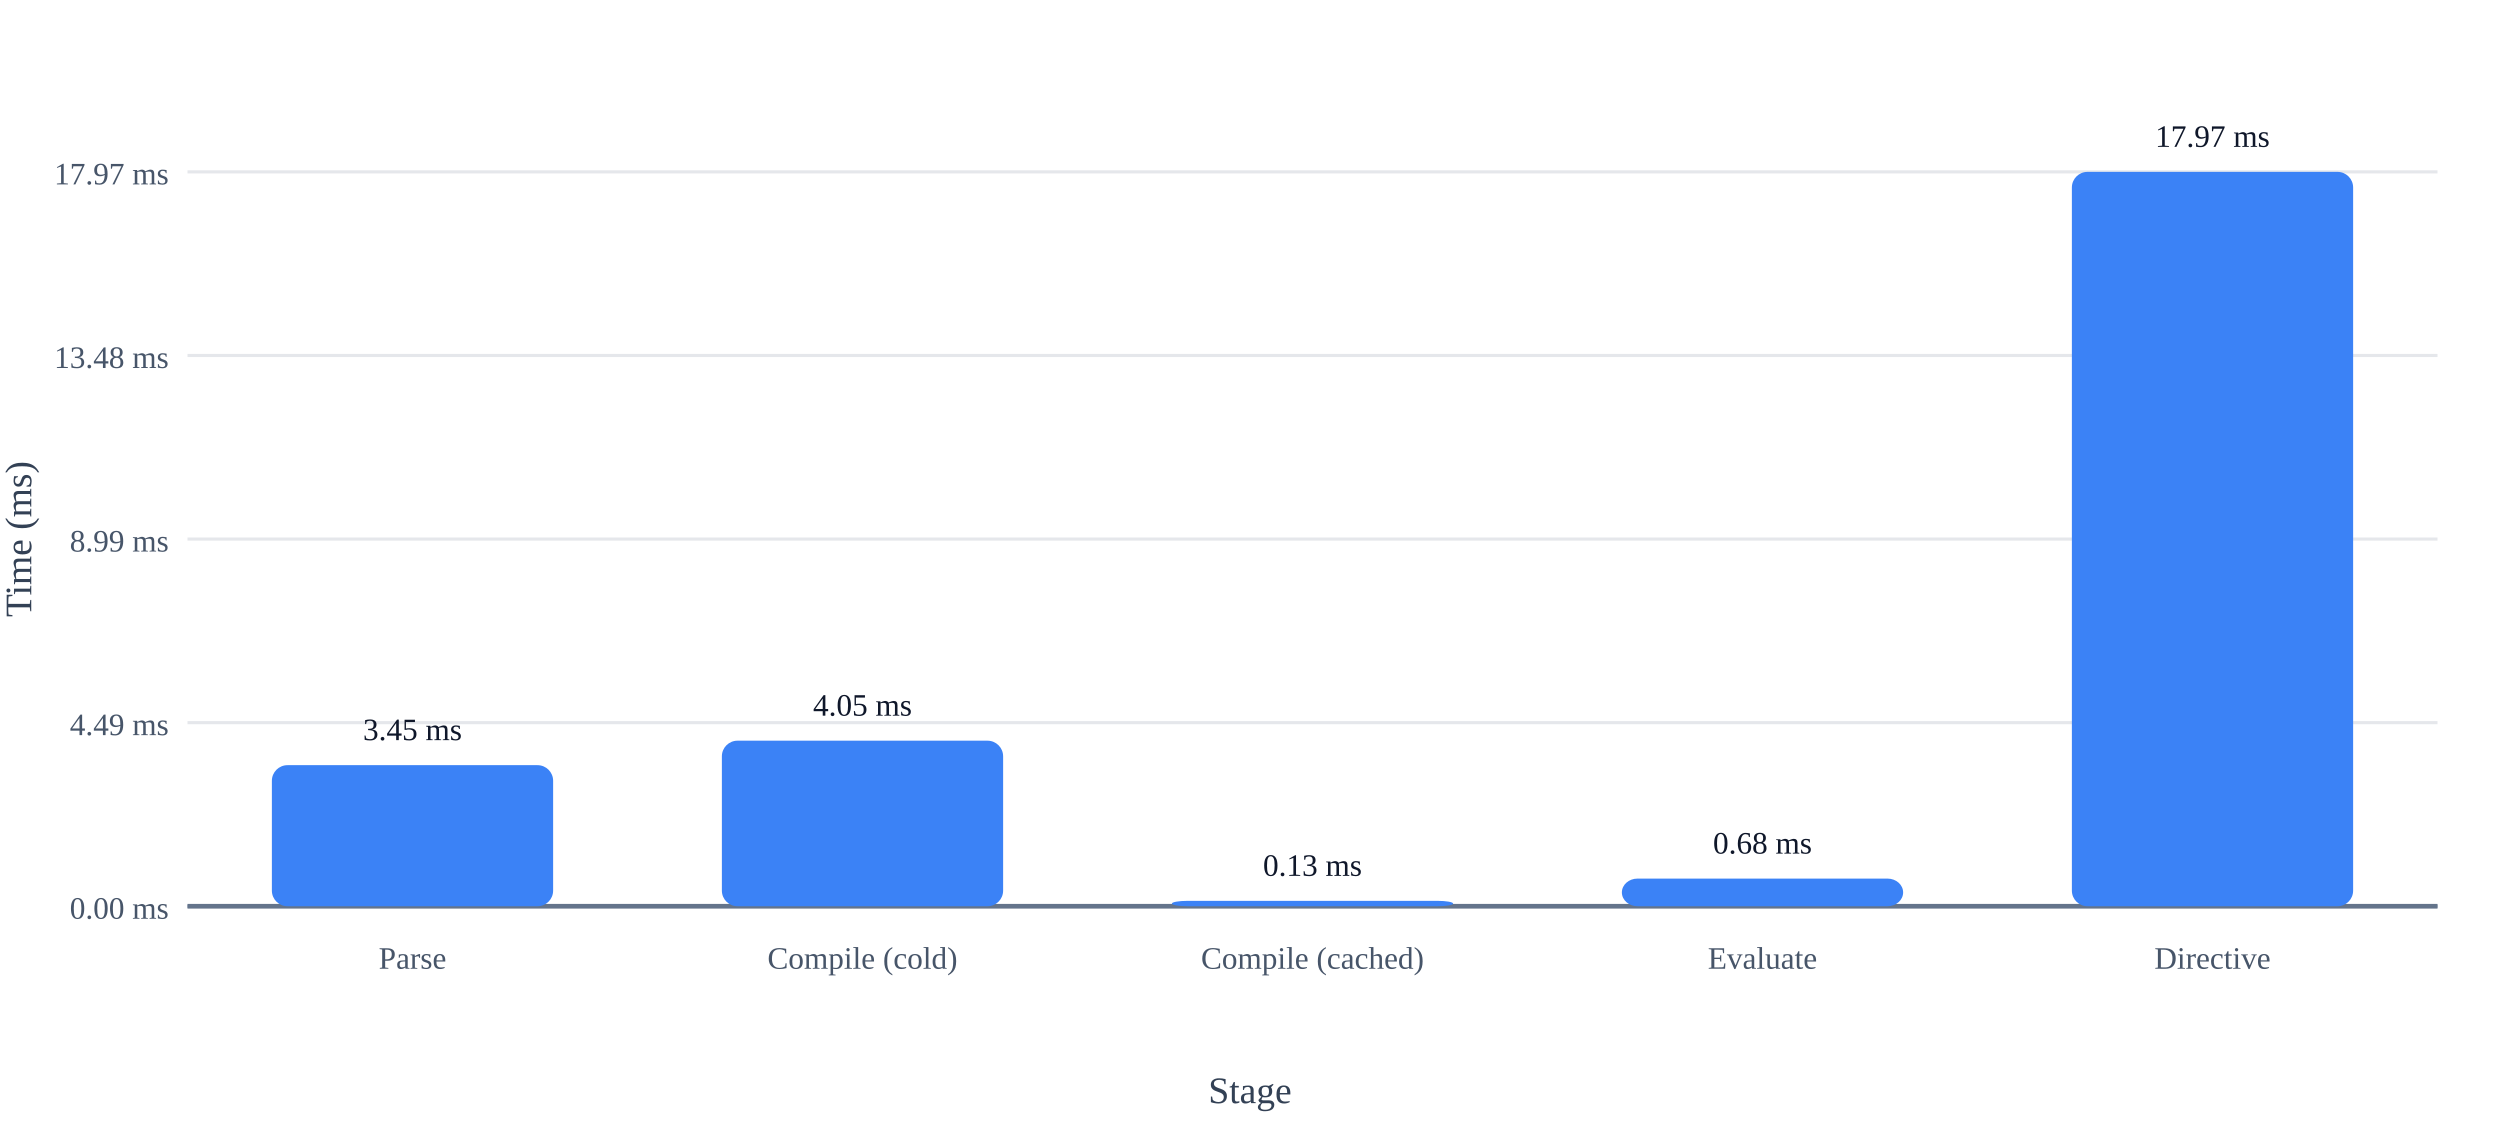
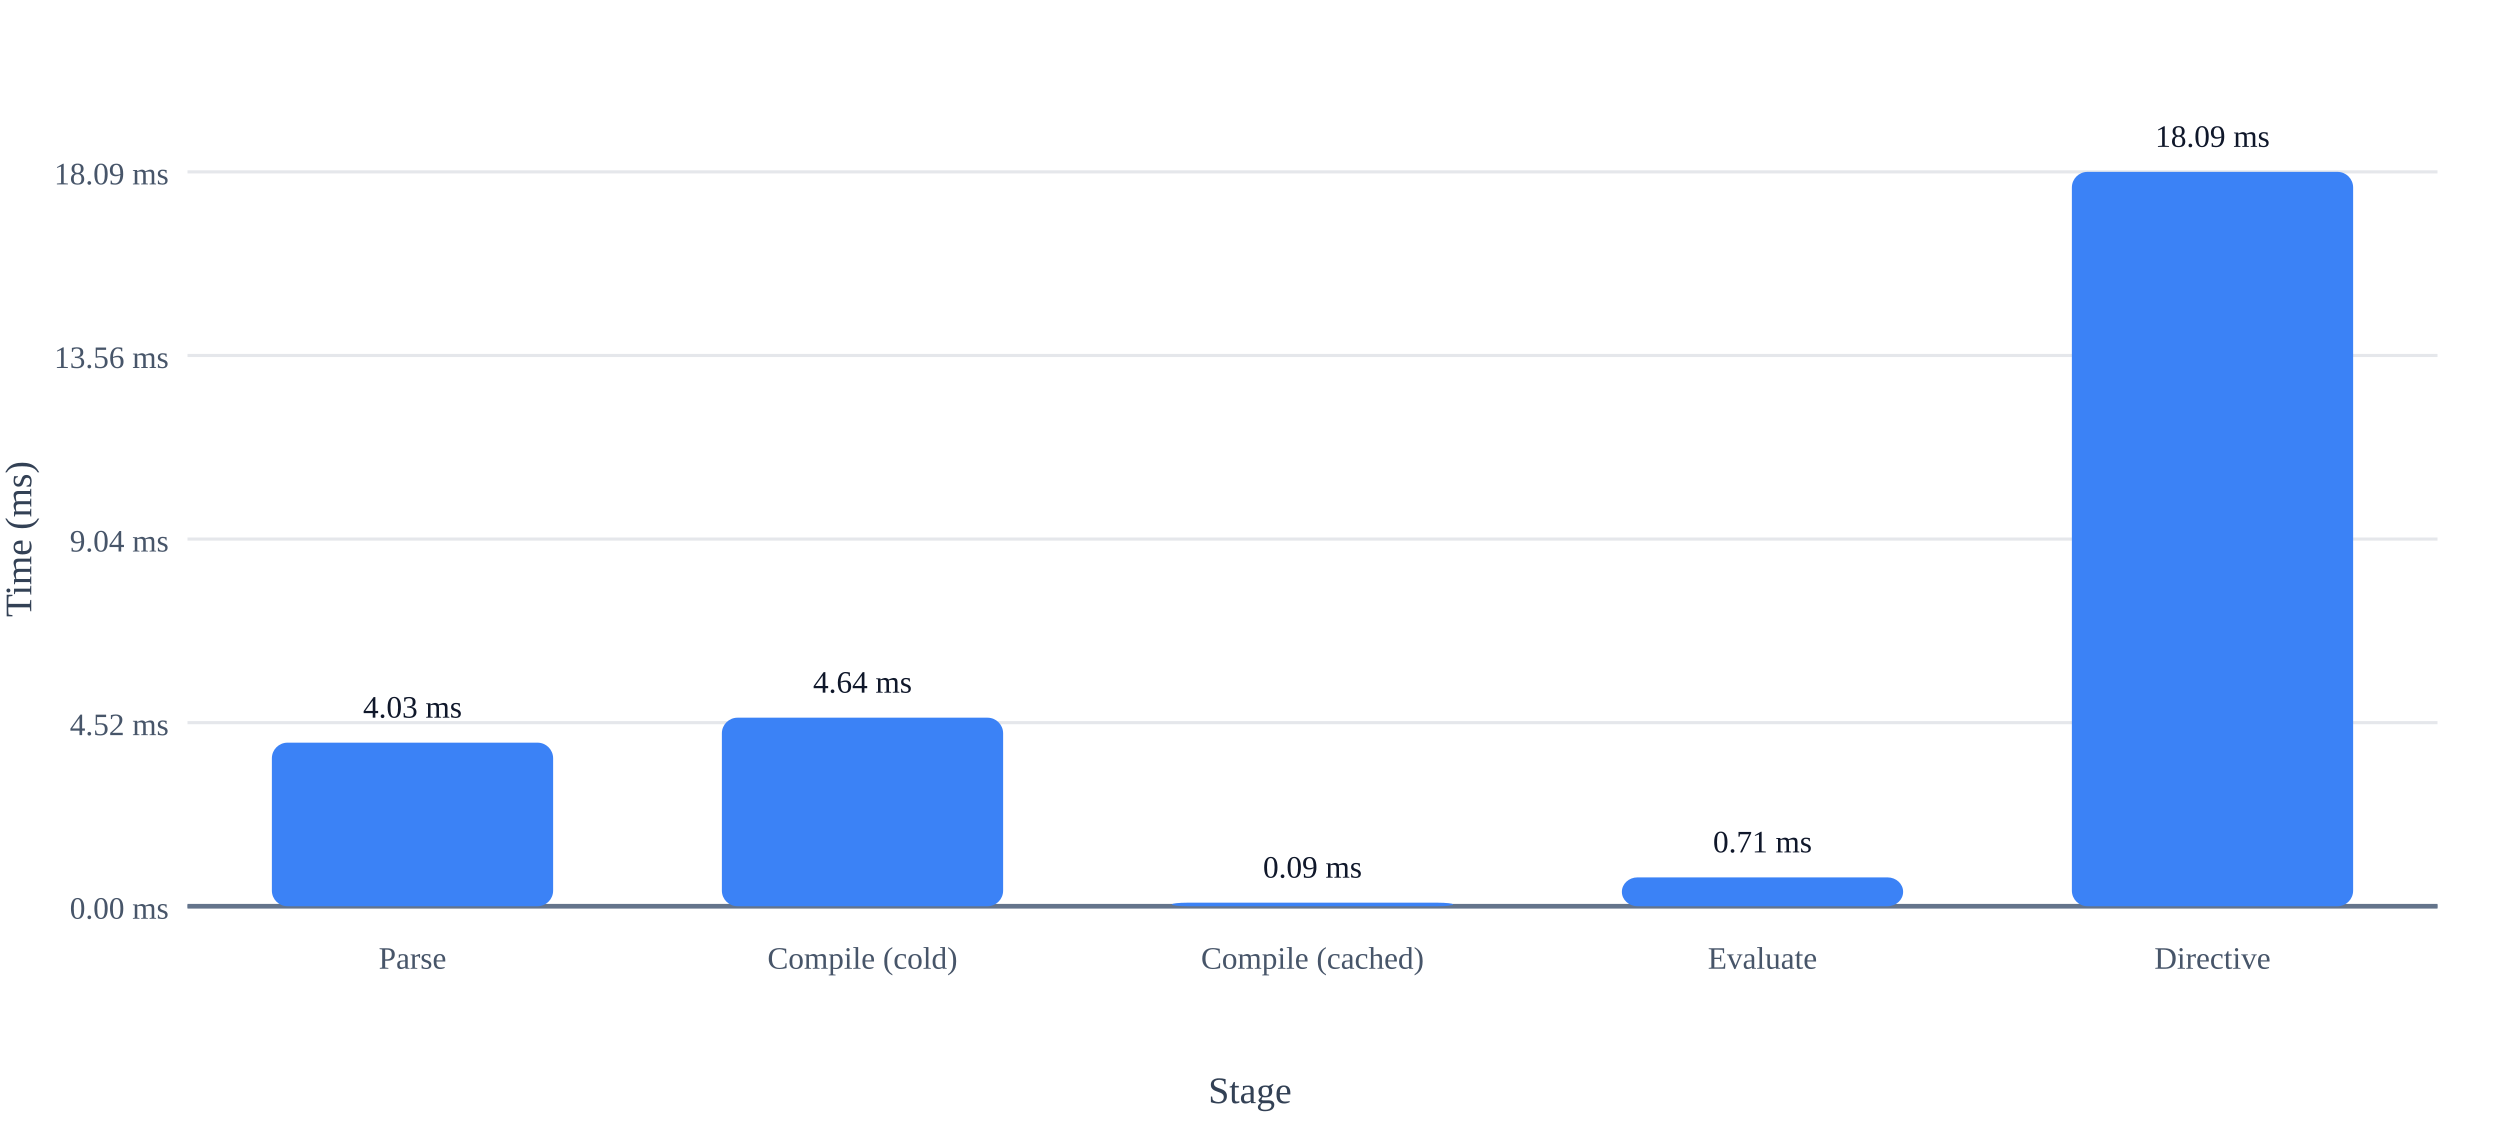
<svg xmlns="http://www.w3.org/2000/svg" width="800" height="360" viewBox="0 0 800 360">
  <rect width="100%" height="100%" fill="#ffffff" />
  <line x1="60" x2="780" y1="55" y2="55" stroke="#e5e7eb" stroke-width="1" />
  <line x1="60" x2="780" y1="113.75" y2="113.75" stroke="#e5e7eb" stroke-width="1" />
  <line x1="60" x2="780" y1="172.5" y2="172.5" stroke="#e5e7eb" stroke-width="1" />
  <line x1="60" x2="780" y1="231.25" y2="231.25" stroke="#e5e7eb" stroke-width="1" />
  <line x1="60" x2="780" y1="290" y2="290" stroke="#94a3b8" stroke-width="1" />
  <line x1="60" x2="780" y1="290" y2="290" stroke="#64748b" stroke-width="1.5" />
-   <rect x="87" y="244.852" width="90" height="45.148" rx="5" fill="#3b82f6" />
-   <text x="132" y="236.852" font-size="10" text-anchor="middle" fill="#0f172a">3.45 ms</text>
+   <rect x="87" y="237.651" width="90" height="52.349" rx="5" fill="#3b82f6" />
+   <text x="132" y="229.651" font-size="10" text-anchor="middle" fill="#0f172a">4.03 ms</text>
  <text x="132" y="310" font-size="10" text-anchor="middle" fill="#475569">Parse</text>
-   <rect x="231" y="237.02" width="90" height="52.98" rx="5" fill="#3b82f6" />
-   <text x="276" y="229.02" font-size="10" text-anchor="middle" fill="#0f172a">4.05 ms</text>
+   <rect x="231" y="229.661" width="90" height="60.339" rx="5" fill="#3b82f6" />
+   <text x="276" y="221.661" font-size="10" text-anchor="middle" fill="#0f172a">4.64 ms</text>
  <text x="276" y="310" font-size="10" text-anchor="middle" fill="#475569">Compile (cold)</text>
-   <rect x="375" y="288.274" width="90" height="1.726" rx="5" fill="#3b82f6" />
-   <text x="420" y="280.274" font-size="10" text-anchor="middle" fill="#0f172a">0.13 ms</text>
+   <rect x="375" y="288.857" width="90" height="1.143" rx="5" fill="#3b82f6" />
+   <text x="420" y="280.857" font-size="10" text-anchor="middle" fill="#0f172a">0.09 ms</text>
  <text x="420" y="310" font-size="10" text-anchor="middle" fill="#475569">Compile (cached)</text>
-   <rect x="519" y="281.148" width="90" height="8.852" rx="5" fill="#3b82f6" />
-   <text x="564" y="273.148" font-size="10" text-anchor="middle" fill="#0f172a">0.68 ms</text>
+   <rect x="519" y="280.762" width="90" height="9.238" rx="5" fill="#3b82f6" />
+   <text x="564" y="272.762" font-size="10" text-anchor="middle" fill="#0f172a">0.71 ms</text>
  <text x="564" y="310" font-size="10" text-anchor="middle" fill="#475569">Evaluate</text>
  <rect x="663" y="55" width="90" height="235" rx="5" fill="#3b82f6" />
-   <text x="708" y="47" font-size="10" text-anchor="middle" fill="#0f172a">17.97 ms</text>
+   <text x="708" y="47" font-size="10" text-anchor="middle" fill="#0f172a">18.09 ms</text>
  <text x="708" y="310" font-size="10" text-anchor="middle" fill="#475569">Directive</text>
-   <text x="54" y="59" font-size="10" text-anchor="end" fill="#475569">17.97 ms</text>
-   <text x="54" y="117.75" font-size="10" text-anchor="end" fill="#475569">13.48 ms</text>
-   <text x="54" y="176.5" font-size="10" text-anchor="end" fill="#475569">8.99 ms</text>
-   <text x="54" y="235.25" font-size="10" text-anchor="end" fill="#475569">4.49 ms</text>
+   <text x="54" y="59" font-size="10" text-anchor="end" fill="#475569">18.09 ms</text>
+   <text x="54" y="117.75" font-size="10" text-anchor="end" fill="#475569">13.56 ms</text>
+   <text x="54" y="176.5" font-size="10" text-anchor="end" fill="#475569">9.04 ms</text>
+   <text x="54" y="235.25" font-size="10" text-anchor="end" fill="#475569">4.52 ms</text>
  <text x="54" y="294" font-size="10" text-anchor="end" fill="#475569">0.00 ms</text>
  <text x="400" y="353" font-size="12" fill="#334155" text-anchor="middle">Stage</text>
  <text x="10" y="172.5" font-size="12" fill="#334155" text-anchor="middle" transform="rotate(-90 10 172.5)">Time (ms)</text>
</svg>
